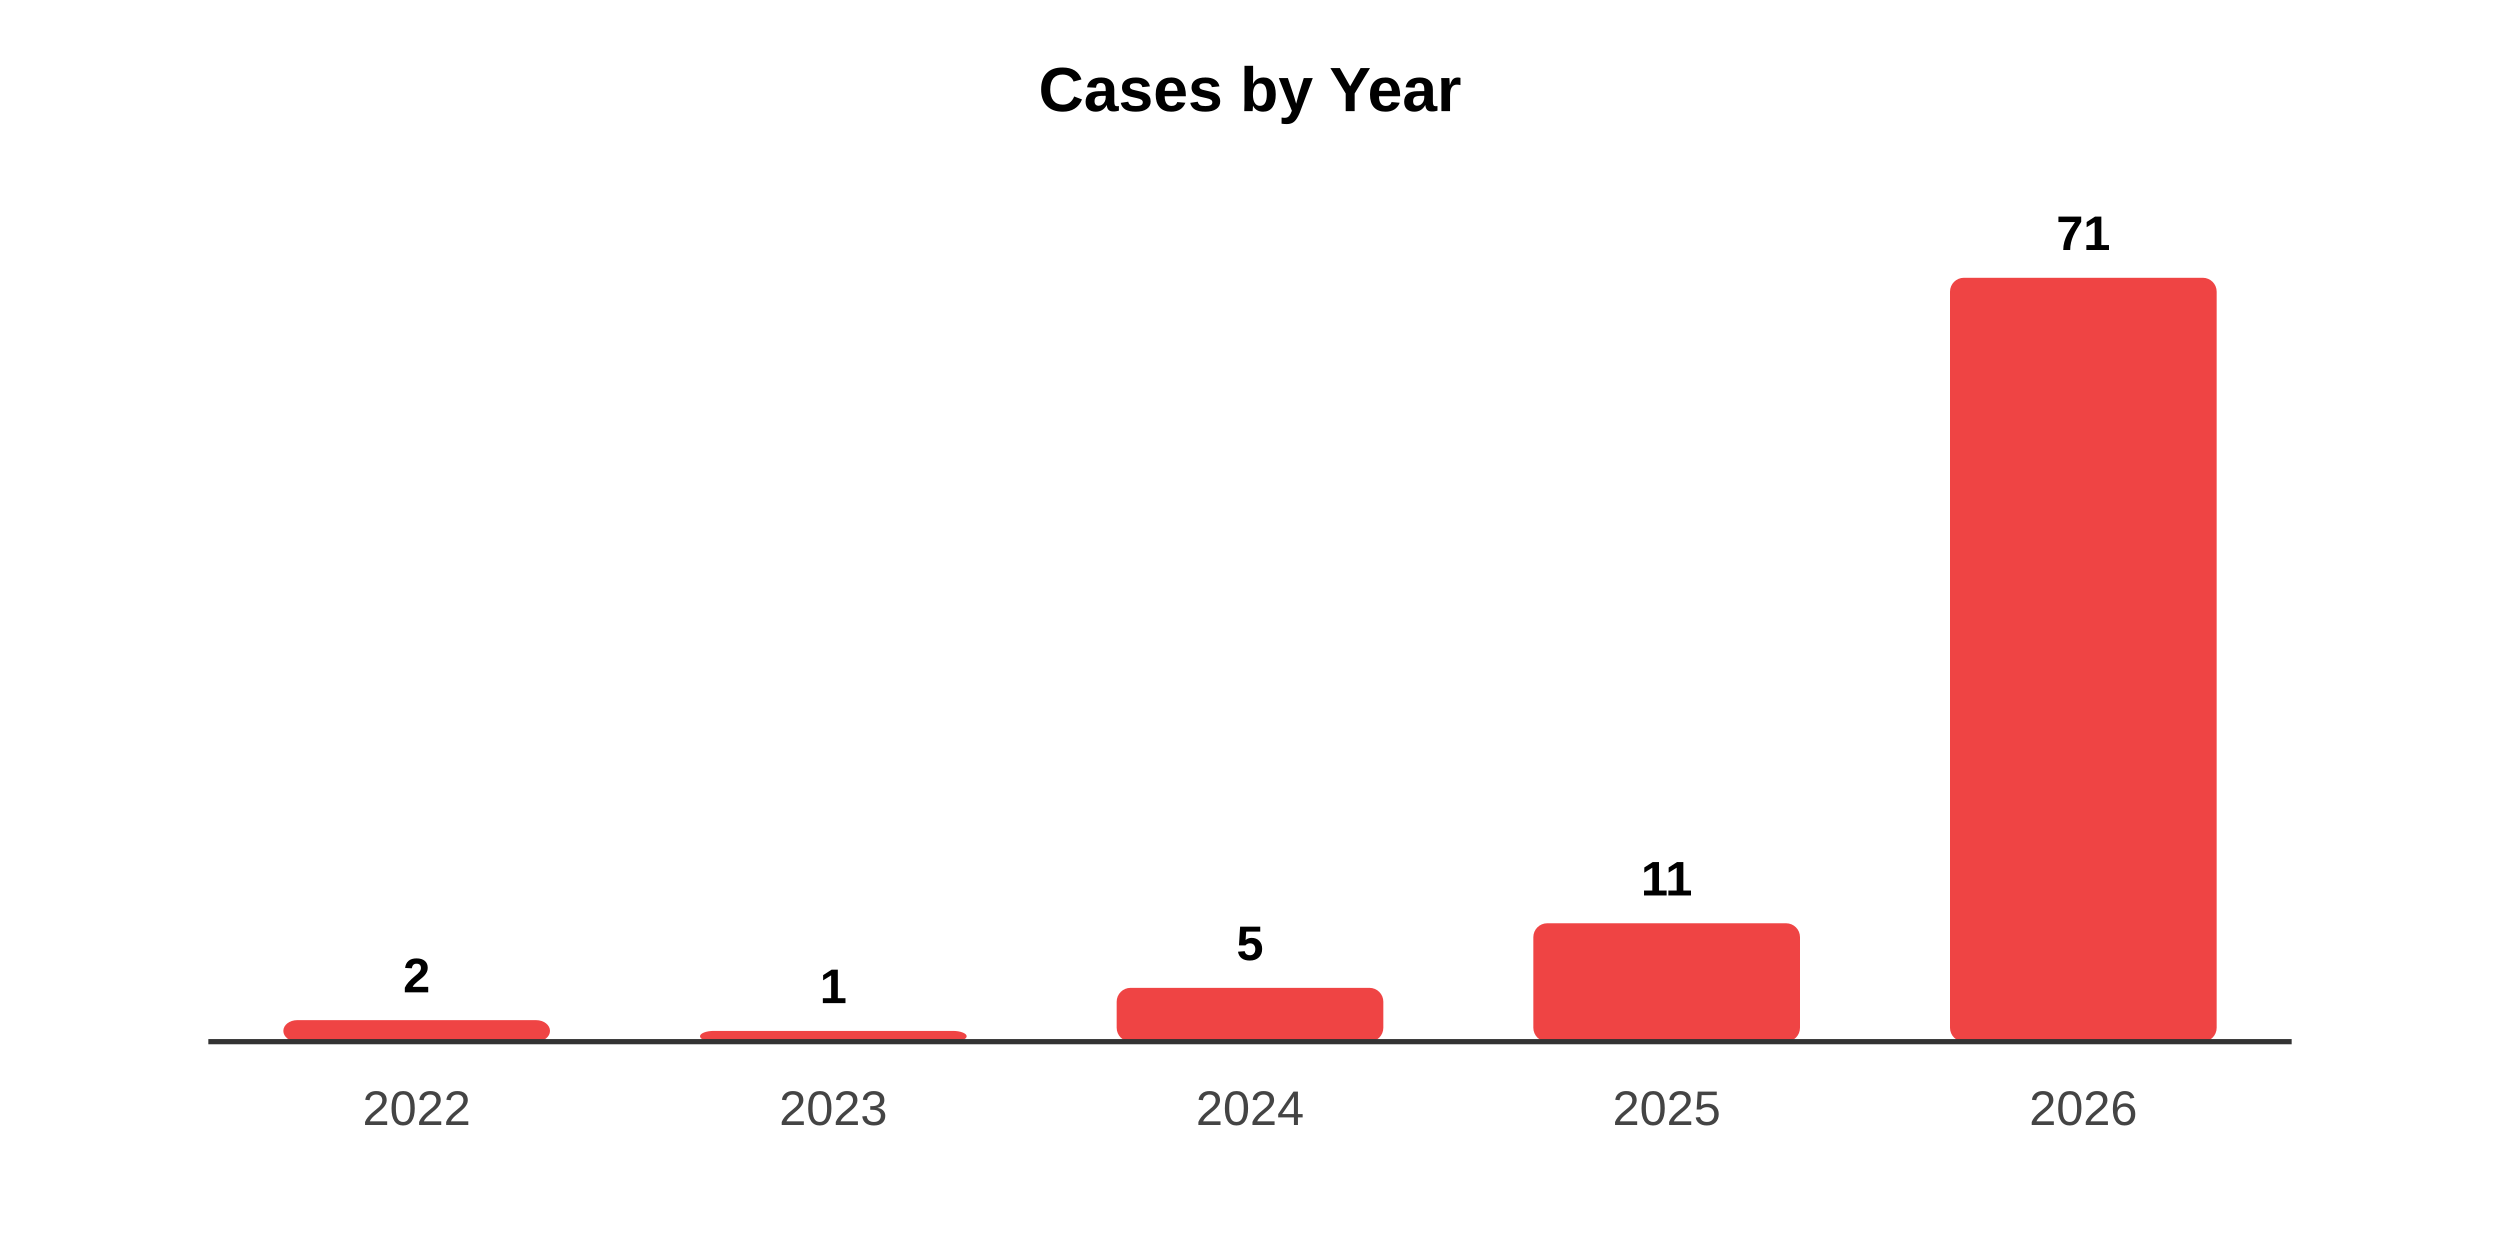
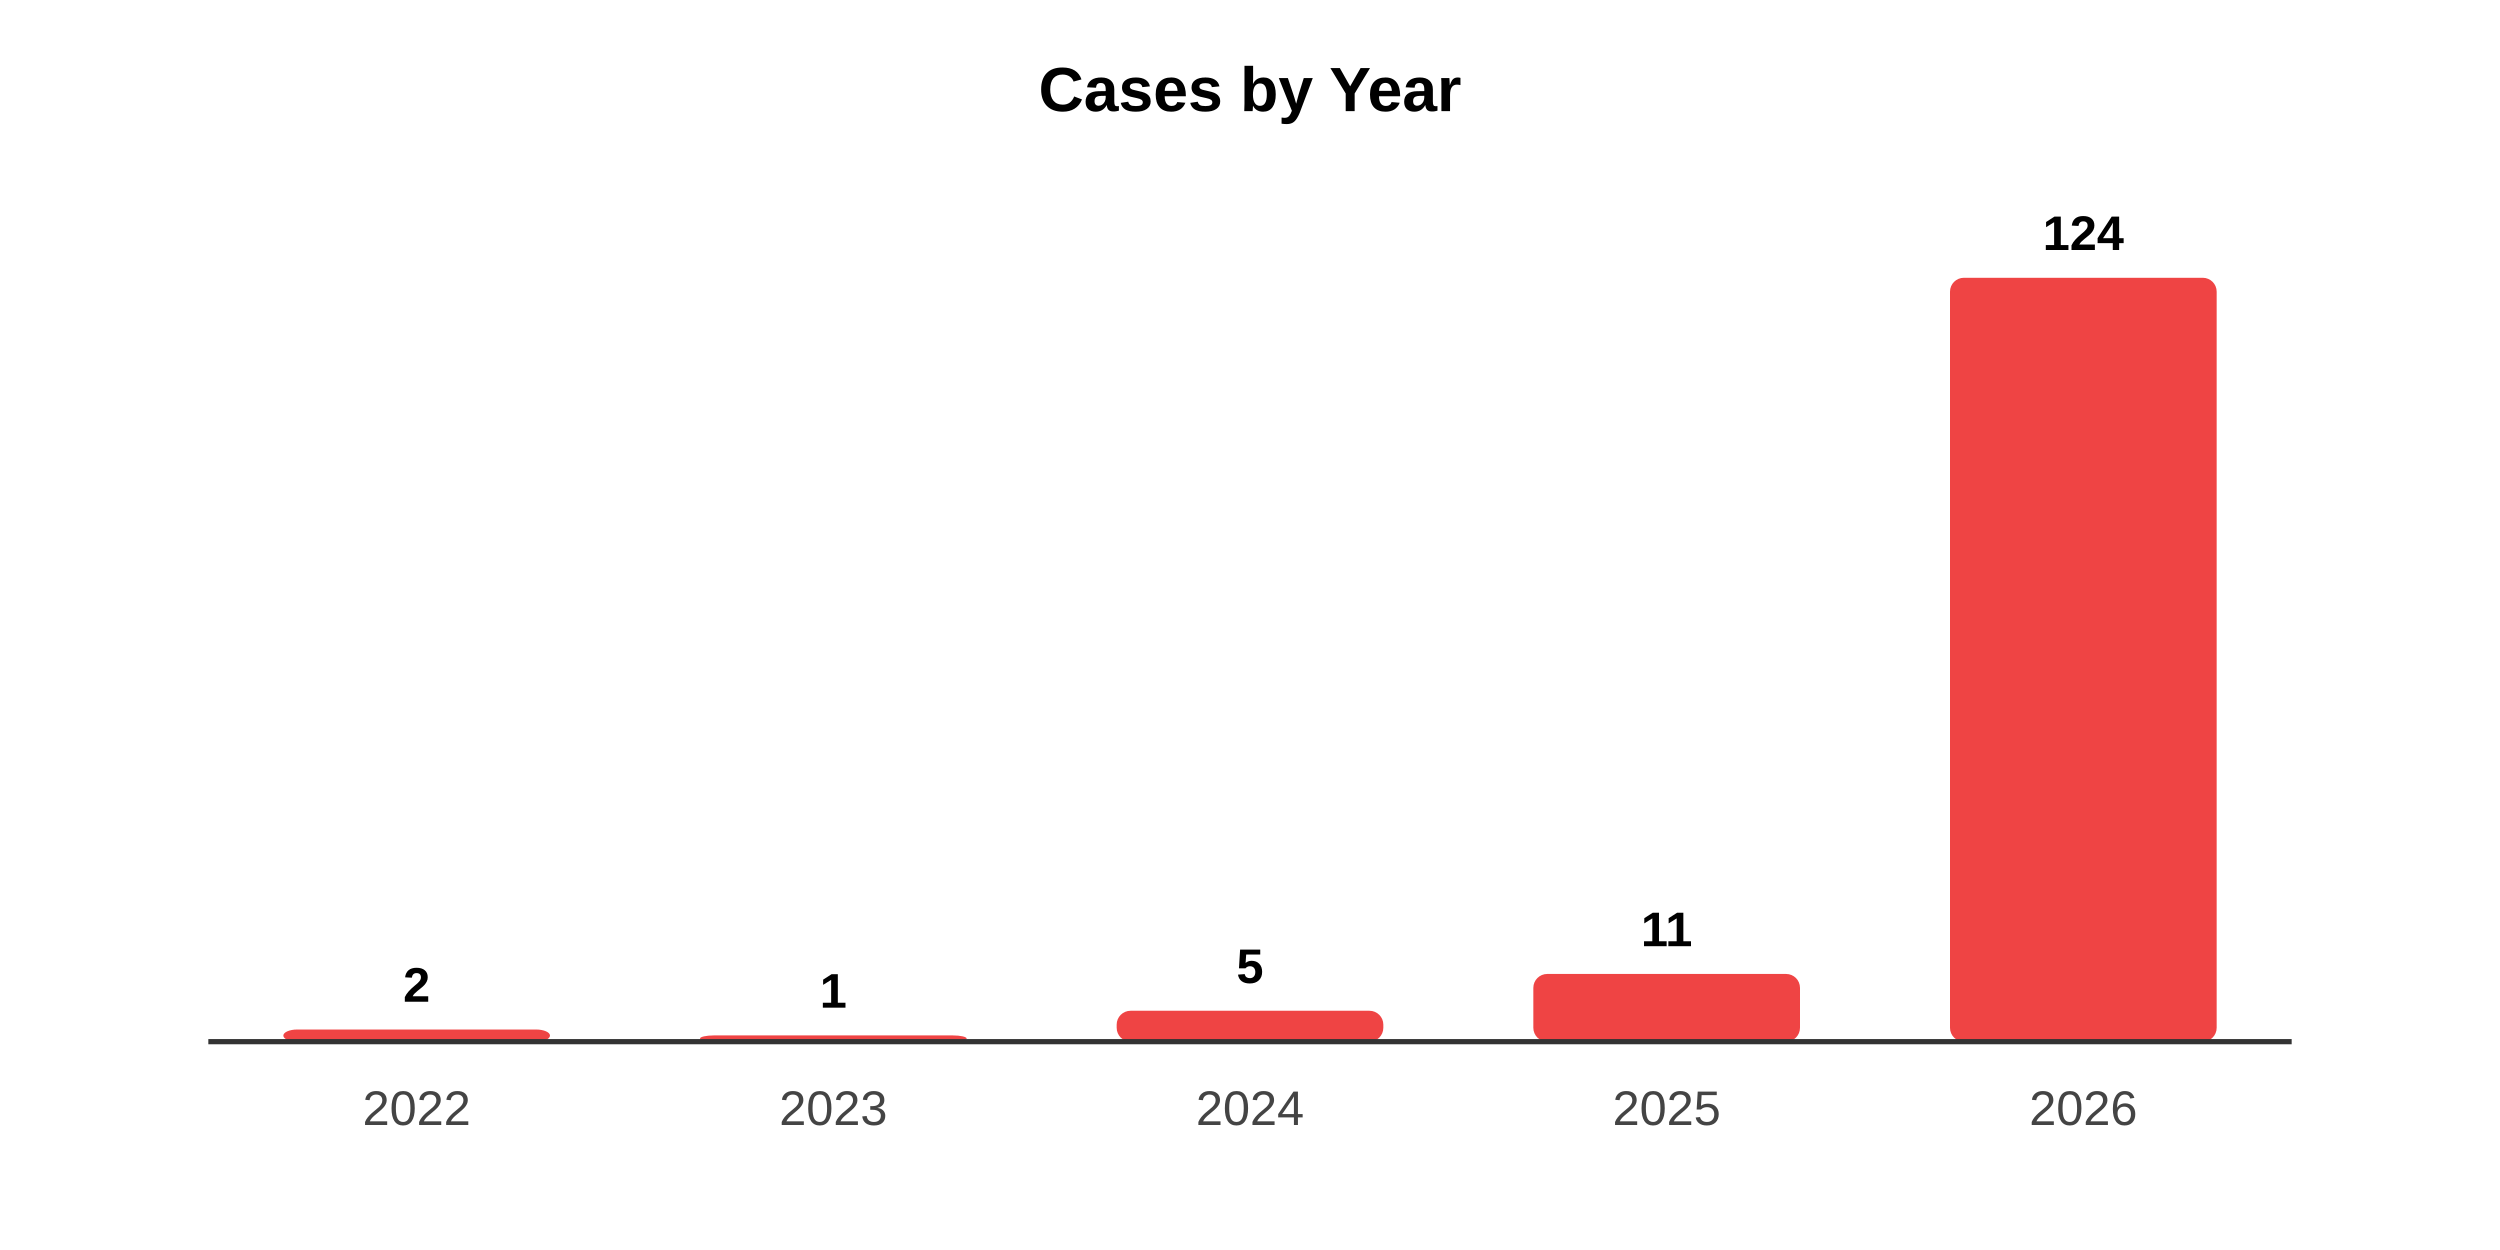
<svg xmlns="http://www.w3.org/2000/svg" width="720" height="360" viewBox="0 0 720 360" preserveAspectRatio="xMidYMid meet" font-family="Arial, Helvetica, sans-serif">
  <text x="360.0" y="32" text-anchor="middle" font-size="18" font-weight="700">Cases by Year</text>
-   <rect x="81.6" y="293.8" width="76.8" height="6.2" rx="4" fill="#ef4444" />
-   <text x="120.0" y="285.8" text-anchor="middle" font-size="14" font-weight="700">2</text>
+   <rect x="81.6" y="296.5" width="76.8" height="3.5" rx="4" fill="#ef4444" />
+   <text x="120.0" y="288.5" text-anchor="middle" font-size="14" font-weight="700">2</text>
  <text x="120.0" y="324" text-anchor="middle" font-size="14" fill="#444">2022</text>
-   <rect x="201.6" y="296.9" width="76.8" height="3.1" rx="4" fill="#ef4444" />
-   <text x="240.0" y="288.9" text-anchor="middle" font-size="14" font-weight="700">1</text>
+   <rect x="201.6" y="298.2" width="76.8" height="1.8" rx="4" fill="#ef4444" />
+   <text x="240.0" y="290.2" text-anchor="middle" font-size="14" font-weight="700">1</text>
  <text x="240.0" y="324" text-anchor="middle" font-size="14" fill="#444">2023</text>
-   <rect x="321.6" y="284.5" width="76.8" height="15.5" rx="4" fill="#ef4444" />
-   <text x="360.0" y="276.5" text-anchor="middle" font-size="14" font-weight="700">5</text>
+   <rect x="321.6" y="291.1" width="76.8" height="8.9" rx="4" fill="#ef4444" />
+   <text x="360.0" y="283.1" text-anchor="middle" font-size="14" font-weight="700">5</text>
  <text x="360.0" y="324" text-anchor="middle" font-size="14" fill="#444">2024</text>
-   <rect x="441.6" y="265.9" width="76.8" height="34.1" rx="4" fill="#ef4444" />
-   <text x="480.0" y="257.9" text-anchor="middle" font-size="14" font-weight="700">11</text>
+   <rect x="441.6" y="280.5" width="76.8" height="19.5" rx="4" fill="#ef4444" />
+   <text x="480.0" y="272.5" text-anchor="middle" font-size="14" font-weight="700">11</text>
  <text x="480.0" y="324" text-anchor="middle" font-size="14" fill="#444">2025</text>
  <rect x="561.6" y="80.0" width="76.8" height="220.0" rx="4" fill="#ef4444" />
-   <text x="600.0" y="72.0" text-anchor="middle" font-size="14" font-weight="700">71</text>
+   <text x="600.0" y="72.0" text-anchor="middle" font-size="14" font-weight="700">124</text>
  <text x="600.0" y="324" text-anchor="middle" font-size="14" fill="#444">2026</text>
  <line x1="60" y1="300" x2="660" y2="300" stroke="#333" stroke-width="1.5" />
</svg>
